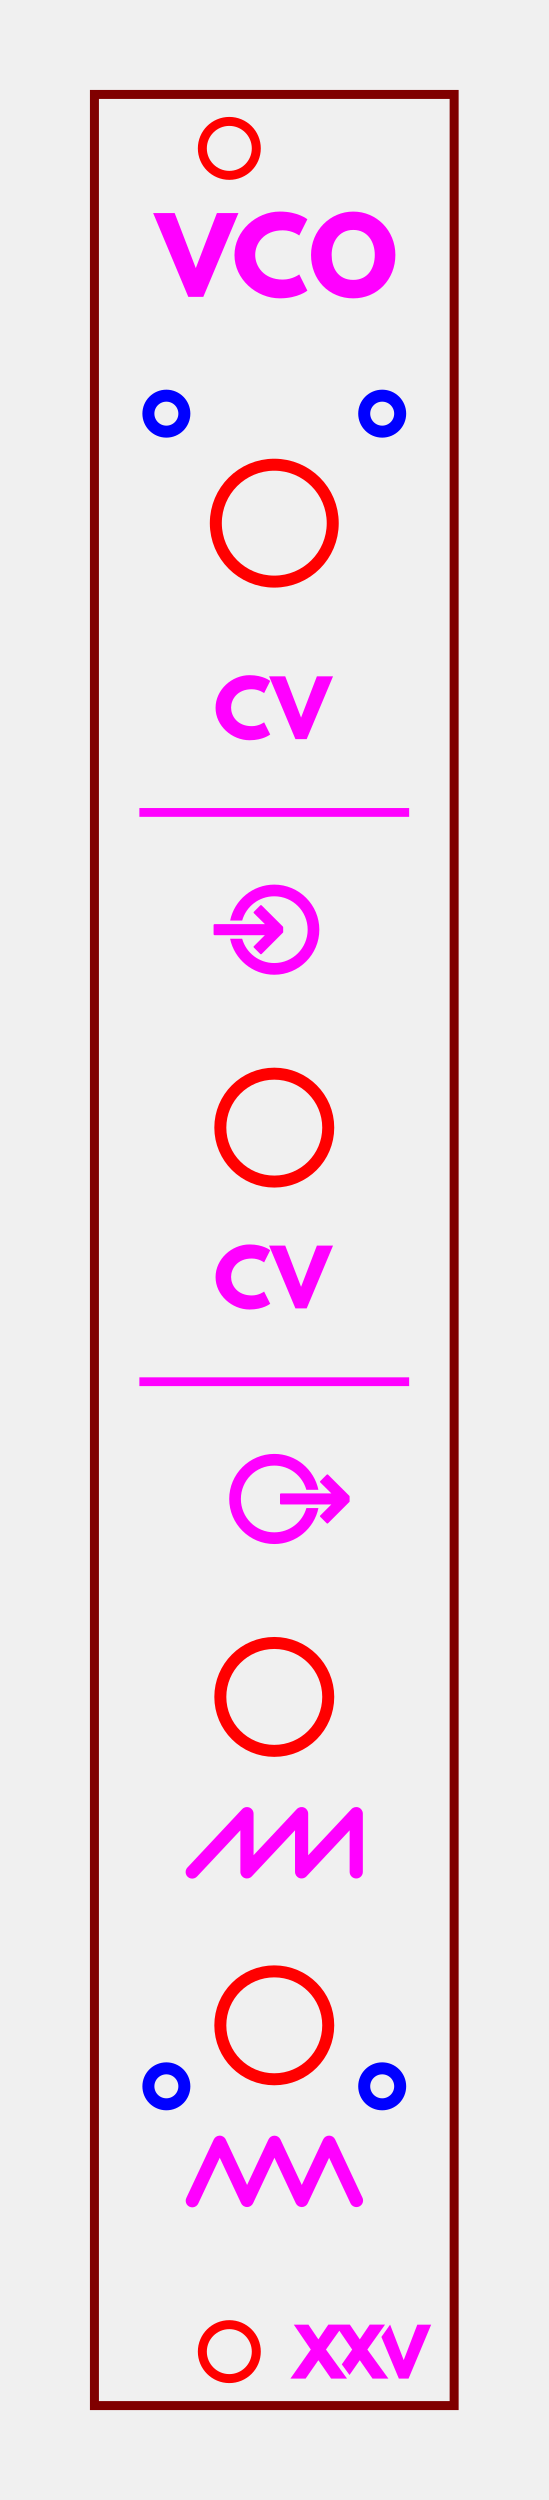
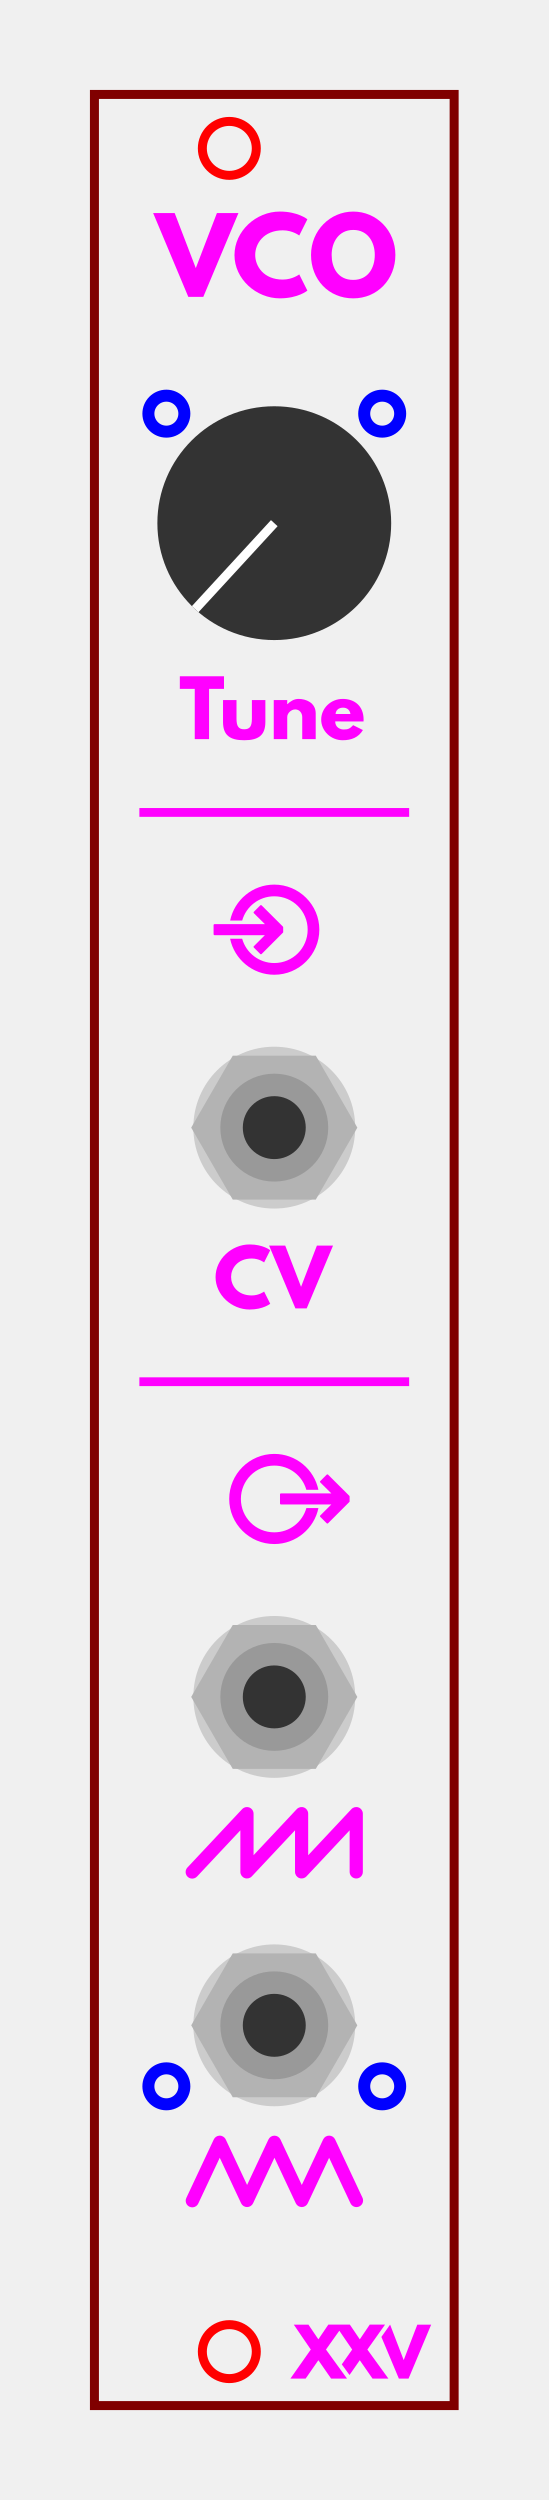
<svg xmlns="http://www.w3.org/2000/svg" width="30.5mm" height="139mm" viewBox="0 0 30.5 139" version="1.1" id="svg8">
  <defs id="defs2" />
  <g id="layer2" style="display:none">
    <rect transform="translate(-29.52381,-77.05952)" style="opacity:1;vector-effect:none;fill:#cccccc;fill-opacity:0.376;stroke:none;stroke-width:0.5;stroke-linecap:butt;stroke-linejoin:miter;stroke-miterlimit:4;stroke-dasharray:none;stroke-dashoffset:0;stroke-opacity:1;marker:none" id="rect817" width="19" height="106.5" x="35.274" y="93.31" />
  </g>
  <g id="layer1" transform="translate(-29.52381,-77.05952)" style="display:inline">
    <rect style="opacity:1;vector-effect:none;fill:none;fill-opacity:0.376;stroke:#800000;stroke-width:0.5;stroke-linecap:butt;stroke-linejoin:miter;stroke-miterlimit:4;stroke-dasharray:none;stroke-dashoffset:0;stroke-opacity:1;marker:none" id="rect815" width="20" height="128.5" x="34.774" y="82.31" />
    <circle style="opacity:1;vector-effect:none;fill:none;fill-opacity:0.376;stroke:#ff0000;stroke-width:0.5;stroke-linecap:butt;stroke-linejoin:miter;stroke-miterlimit:4;stroke-dasharray:none;stroke-dashoffset:0;stroke-opacity:1;marker:none" id="path829" cx="42.274" cy="207.81" r="1.5" />
    <circle style="opacity:1;vector-effect:none;fill:none;fill-opacity:0.376;stroke:#ff0000;stroke-width:0.5;stroke-linecap:butt;stroke-linejoin:miter;stroke-miterlimit:4;stroke-dasharray:none;stroke-dashoffset:0;stroke-opacity:1;marker:none" id="path829-6" cx="42.274" cy="85.31" r="1.5" />
    <g aria-label="VCO" style="font-style:normal;font-variant:normal;font-weight:bold;font-stretch:normal;font-size:5.644px;line-height:1.25;font-family:'League Spartan';-inkscape-font-specification:'League Spartan, Bold';font-variant-ligatures:normal;font-variant-caps:normal;font-variant-numeric:normal;font-feature-settings:normal;text-align:center;letter-spacing:0px;word-spacing:0px;writing-mode:lr-tb;text-anchor:middle;fill:#ff00ff;fill-opacity:1;stroke:none;stroke-width:0.265" id="text910">
      <path d="m 39.993,93.564 h 0.835 l 1.953,-4.657 h -1.197 l -1.174,3.059 -1.174,-3.059 h -1.197 z" style="font-style:normal;font-variant:normal;font-weight:bold;font-stretch:normal;font-size:5.644px;font-family:'League Spartan';-inkscape-font-specification:'League Spartan, Bold';font-variant-ligatures:normal;font-variant-caps:normal;font-variant-numeric:normal;font-feature-settings:normal;text-align:center;writing-mode:lr-tb;text-anchor:middle;fill:#ff00ff;stroke-width:0.265" id="path6039" />
      <path d="m 45.248,92.604 c -1.067,0 -1.535,-0.745 -1.535,-1.372 0,-0.621 0.468,-1.366 1.535,-1.366 0.542,0 0.914,0.288 0.914,0.288 l 0.452,-0.903 c 0,0 -0.519,-0.429 -1.53,-0.429 -1.321,0 -2.523,1.084 -2.523,2.421 0,1.332 1.208,2.405 2.523,2.405 1.01,0 1.53,-0.429 1.53,-0.429 l -0.452,-0.903 c 0,0 -0.373,0.288 -0.914,0.288 z" style="font-style:normal;font-variant:normal;font-weight:bold;font-stretch:normal;font-size:5.644px;font-family:'League Spartan';-inkscape-font-specification:'League Spartan, Bold';font-variant-ligatures:normal;font-variant-caps:normal;font-variant-numeric:normal;font-feature-settings:normal;text-align:center;writing-mode:lr-tb;text-anchor:middle;fill:#ff00ff;stroke-width:0.265" id="path6041" />
      <path d="m 46.817,91.233 c 0,1.36 0.971,2.416 2.348,2.416 1.338,0 2.342,-1.056 2.342,-2.416 0,-1.36 -1.05,-2.41 -2.342,-2.41 -1.281,0 -2.348,1.05 -2.348,2.41 z m 1.146,0 c 0,-0.694 0.384,-1.389 1.202,-1.389 0.824,0 1.197,0.694 1.197,1.389 0,0.694 -0.35,1.389 -1.197,1.389 -0.869,0 -1.202,-0.694 -1.202,-1.389 z" style="font-style:normal;font-variant:normal;font-weight:bold;font-stretch:normal;font-size:5.644px;font-family:'League Spartan';-inkscape-font-specification:'League Spartan, Bold';font-variant-ligatures:normal;font-variant-caps:normal;font-variant-numeric:normal;font-feature-settings:normal;text-align:center;writing-mode:lr-tb;text-anchor:middle;fill:#ff00ff;stroke-width:0.265" id="path6043" />
    </g>
    <path style="font-style:normal;font-variant:normal;font-weight:normal;font-stretch:normal;font-size:medium;line-height:1.25;font-family:'League Spartan';-inkscape-font-specification:'League Spartan';letter-spacing:0px;word-spacing:0px;fill:#ff00ff;fill-opacity:1;stroke:none;stroke-width:0.091" d="m 45.859,206.31 0.945,1.385 -1.135,1.615 h 0.847 l 0.709,-1.022 0.709,1.022 h 0.884 l -1.171,-1.615 0.743,-1.048 0.715,1.048 -0.578,0.823 0.429,0.592 0.571,-0.822 0.709,1.022 h 0.884 l -1.171,-1.615 0.674,-0.952 0.308,-0.434 H 50.442 50.081 l -0.553,0.818 -0.553,-0.818 h -0.346 -0.851 l -0.553,0.818 -0.553,-0.818 z m 5.354,0 -0.484,0.683 0.972,2.317 h 0.538 l 1.258,-3 h -0.771 l -0.756,1.971 -0.756,-1.971 z" id="path1483-3-9" />
    <path style="color:#000000;font-style:normal;font-variant:normal;font-weight:normal;font-stretch:normal;font-size:medium;line-height:normal;font-family:sans-serif;font-variant-ligatures:normal;font-variant-position:normal;font-variant-caps:normal;font-variant-numeric:normal;font-variant-alternates:normal;font-feature-settings:normal;text-indent:0;text-align:start;text-decoration:none;text-decoration-line:none;text-decoration-style:solid;text-decoration-color:#000000;letter-spacing:normal;word-spacing:normal;text-transform:none;writing-mode:lr-tb;direction:ltr;text-orientation:mixed;dominant-baseline:auto;baseline-shift:baseline;text-anchor:start;white-space:normal;shape-padding:0;clip-rule:nonzero;display:inline;overflow:visible;visibility:visible;opacity:1;isolation:auto;mix-blend-mode:normal;color-interpolation:sRGB;color-interpolation-filters:linearRGB;solid-color:#000000;solid-opacity:1;vector-effect:none;fill:#ff00ff;fill-opacity:1;fill-rule:nonzero;stroke:none;stroke-width:0.49;stroke-linecap:butt;stroke-linejoin:miter;stroke-miterlimit:4;stroke-dasharray:none;stroke-dashoffset:0;stroke-opacity:1;color-rendering:auto;image-rendering:auto;shape-rendering:auto;text-rendering:auto;enable-background:accumulate" d="m 37.273,153.639 v 0.488 h 15 v -0.488 z" id="path2110" />
    <path style="color:#000000;font-style:normal;font-variant:normal;font-weight:normal;font-stretch:normal;font-size:medium;line-height:normal;font-family:sans-serif;font-variant-ligatures:normal;font-variant-position:normal;font-variant-caps:normal;font-variant-numeric:normal;font-variant-alternates:normal;font-feature-settings:normal;text-indent:0;text-align:start;text-decoration:none;text-decoration-line:none;text-decoration-style:solid;text-decoration-color:#000000;letter-spacing:normal;word-spacing:normal;text-transform:none;writing-mode:lr-tb;direction:ltr;text-orientation:mixed;dominant-baseline:auto;baseline-shift:baseline;text-anchor:start;white-space:normal;shape-padding:0;clip-rule:nonzero;display:inline;overflow:visible;visibility:visible;opacity:1;isolation:auto;mix-blend-mode:normal;color-interpolation:sRGB;color-interpolation-filters:linearRGB;solid-color:#000000;solid-opacity:1;vector-effect:none;fill:#ff00ff;fill-opacity:1;fill-rule:nonzero;stroke:none;stroke-width:0.49;stroke-linecap:butt;stroke-linejoin:miter;stroke-miterlimit:4;stroke-dasharray:none;stroke-dashoffset:0;stroke-opacity:1;color-rendering:auto;image-rendering:auto;shape-rendering:auto;text-rendering:auto;enable-background:accumulate" d="m 37.273,121.986 v 0.49 h 15 v -0.49 z" id="path2122" />
-     <circle transform="translate(29.52381,77.05952)" style="display:inline;opacity:1;vector-effect:none;fill:none;fill-opacity:1;stroke:#ff0000;stroke-width:0.667;stroke-linecap:butt;stroke-linejoin:miter;stroke-miterlimit:4;stroke-dasharray:none;stroke-dashoffset:0;stroke-opacity:1;marker:none" id="path231" cx="15.25" cy="29.088" r="3.25" />
+     <circle transform="translate(29.52381,77.05952)" style="display:inline;opacity:1;vector-effect:none;fill:none;fill-opacity:1;stroke:#ff0000;stroke-width:0.667;stroke-linecap:butt;stroke-linejoin:miter;stroke-miterlimit:4;stroke-dasharray:none;stroke-dashoffset:0;stroke-opacity:1;marker:none" id="path231" cx="15.25" cy="29.088" r="3.5" />
    <circle transform="translate(29.52381,77.05952)" style="display:inline;opacity:1;vector-effect:none;fill:none;fill-opacity:1;stroke:#ff0000;stroke-width:0.667;stroke-linecap:butt;stroke-linejoin:miter;stroke-miterlimit:4;stroke-dasharray:none;stroke-dashoffset:0;stroke-opacity:1;marker:none" id="path226" cx="15.25" cy="62.696" r="3" />
    <circle style="display:inline;opacity:1;vector-effect:none;fill:none;fill-opacity:1;stroke:#ff0000;stroke-width:0.667;stroke-linecap:butt;stroke-linejoin:miter;stroke-miterlimit:4;stroke-dasharray:none;stroke-dashoffset:0;stroke-opacity:1;marker:none" id="path226-2" cx="44.774" cy="171.408" r="3" />
    <circle transform="translate(29.52381,77.05952)" style="display:inline;opacity:1;vector-effect:none;fill:none;fill-opacity:1;stroke:#ff0000;stroke-width:0.667;stroke-linecap:butt;stroke-linejoin:miter;stroke-miterlimit:4;stroke-dasharray:none;stroke-dashoffset:0;stroke-opacity:1;marker:none" id="path226-3" cx="15.25" cy="112.608" r="3" />
    <path transform="translate(29.52381,77.05952)" id="path1952" style="color:#000000;font-style:normal;font-variant:normal;font-weight:normal;font-stretch:normal;font-size:medium;line-height:1.25;font-family:sans-serif;font-variant-ligatures:normal;font-variant-position:normal;font-variant-caps:normal;font-variant-numeric:normal;font-variant-alternates:normal;font-feature-settings:normal;text-indent:0;text-align:start;text-decoration:none;text-decoration-line:none;text-decoration-style:solid;text-decoration-color:#000000;letter-spacing:0px;word-spacing:0px;text-transform:none;writing-mode:lr-tb;direction:ltr;text-orientation:mixed;dominant-baseline:auto;baseline-shift:baseline;text-anchor:start;white-space:normal;shape-padding:0;clip-rule:nonzero;display:inline;overflow:visible;visibility:visible;opacity:1;isolation:auto;mix-blend-mode:normal;color-interpolation:sRGB;color-interpolation-filters:linearRGB;solid-color:#000000;solid-opacity:1;vector-effect:none;fill:#ff00ff;fill-opacity:1;fill-rule:nonzero;stroke:none;stroke-width:0.2;stroke-linecap:butt;stroke-linejoin:miter;stroke-miterlimit:4;stroke-dasharray:none;stroke-dashoffset:0;stroke-opacity:1;color-rendering:auto;image-rendering:auto;shape-rendering:auto;text-rendering:auto;enable-background:accumulate" d="m 18.166,81.989 c 0.021,-0.021 0.052,-0.021 0.072,0 l 1.186,1.18 c 0.01,0.01 0.014,0.022 0.014,0.035 v 0.271 c 2e-6,0.014 -0.004,0.026 -0.014,0.035 l -1.186,1.186 c -0.021,0.021 -0.052,0.021 -0.072,0 l -0.361,-0.361 c -0.021,-0.021 -0.021,-0.052 0,-0.072 l 0.617,-0.615 h -2.801 -0.002 c -0.029,7e-5 -0.051,-0.021 -0.051,-0.051 v -0.002 -0.51 -0.002 c -6.9e-5,-0.029 0.023,-0.051 0.053,-0.051 h 2.801 l -0.615,-0.609 v -0.002 c -0.021,-0.021 -0.023,-0.05 -0.002,-0.07 z M 15.25,80.837 c -1.38,0 -2.506,1.126 -2.506,2.506 0,1.38 1.126,2.506 2.506,2.506 1.208,0 2.22,-0.862 2.455,-2.002 h -0.67 c -0.219,0.781 -0.931,1.351 -1.785,1.351 -1.029,0 -1.857,-0.827 -1.857,-1.856 0,-1.029 0.828,-1.855 1.857,-1.855 0.852,0 1.563,0.567 1.783,1.346 h 0.67 C 17.466,81.696 16.456,80.837 15.25,80.837 Z" />
    <path transform="translate(29.52381,77.05952)" id="path1932" style="color:#000000;font-style:normal;font-variant:normal;font-weight:normal;font-stretch:normal;font-size:medium;line-height:1.25;font-family:sans-serif;font-variant-ligatures:normal;font-variant-position:normal;font-variant-caps:normal;font-variant-numeric:normal;font-variant-alternates:normal;font-feature-settings:normal;text-indent:0;text-align:start;text-decoration:none;text-decoration-line:none;text-decoration-style:solid;text-decoration-color:#000000;letter-spacing:0px;word-spacing:0px;text-transform:none;writing-mode:lr-tb;direction:ltr;text-orientation:mixed;dominant-baseline:auto;baseline-shift:baseline;text-anchor:start;white-space:normal;shape-padding:0;clip-rule:nonzero;display:inline;overflow:visible;visibility:visible;opacity:1;isolation:auto;mix-blend-mode:normal;color-interpolation:sRGB;color-interpolation-filters:linearRGB;solid-color:#000000;solid-opacity:1;vector-effect:none;fill:#ff00ff;fill-opacity:1;fill-rule:nonzero;stroke:none;stroke-width:0.2;stroke-linecap:butt;stroke-linejoin:miter;stroke-miterlimit:4;stroke-dasharray:none;stroke-dashoffset:0;stroke-opacity:1;color-rendering:auto;image-rendering:auto;shape-rendering:auto;text-rendering:auto;enable-background:accumulate" d="m 14.473,50.337 c 0.021,-0.021 0.052,-0.021 0.072,0 l 1.184,1.18 c 0.01,0.01 0.016,0.022 0.016,0.035 v 0.271 c 2e-6,0.014 -0.006,0.026 -0.016,0.035 l -1.184,1.186 c -0.021,0.021 -0.052,0.021 -0.072,0 l -0.361,-0.361 c -0.021,-0.021 -0.021,-0.052 0,-0.072 l 0.615,-0.615 H 11.926 c -0.029,7e-5 -0.051,-0.021 -0.051,-0.051 v -0.002 -0.51 -0.002 c -6.9e-5,-0.029 0.021,-0.051 0.051,-0.051 h 2.801 l -0.615,-0.609 v -0.002 c -0.021,-0.021 -0.021,-0.05 0,-0.07 z M 15.25,49.184 c -1.206,0 -2.217,0.859 -2.454,1.996 h 0.67 c 0.22,-0.779 0.932,-1.346 1.783,-1.346 1.029,0 1.857,0.826 1.857,1.855 0,1.029 -0.828,1.856 -1.857,1.856 -0.854,0 -1.566,-0.57 -1.785,-1.351 h -0.67 c 0.234,1.14 1.248,2.002 2.455,2.002 1.38,0 2.506,-1.126 2.506,-2.506 0,-1.38 -1.126,-2.506 -2.506,-2.506 z" />
    <g aria-label="CV" transform="translate(29.52381,77.05952)" style="font-style:normal;font-variant:normal;font-weight:bold;font-stretch:normal;font-size:4.233px;line-height:1.25;font-family:'League Spartan';-inkscape-font-specification:'League Spartan, Bold';font-variant-ligatures:normal;font-variant-caps:normal;font-variant-numeric:normal;font-feature-settings:normal;text-align:center;letter-spacing:0px;word-spacing:0px;writing-mode:lr-tb;text-anchor:middle;display:inline;fill:#ff00ff;fill-opacity:1;stroke:none;stroke-width:0.265" id="text202">
      <path d="m 13.999,72.027 c -0.8,0 -1.151,-0.559 -1.151,-1.029 0,-0.466 0.351,-1.024 1.151,-1.024 0.406,0 0.686,0.216 0.686,0.216 l 0.339,-0.677 c 0,0 -0.389,-0.322 -1.147,-0.322 -0.991,0 -1.892,0.813 -1.892,1.816 0,0.999 0.906,1.803 1.892,1.803 0.758,0 1.147,-0.322 1.147,-0.322 l -0.339,-0.677 c 0,0 -0.279,0.216 -0.686,0.216 z" style="font-style:normal;font-variant:normal;font-weight:bold;font-stretch:normal;font-size:4.233px;font-family:'League Spartan';-inkscape-font-specification:'League Spartan, Bold';font-variant-ligatures:normal;font-variant-caps:normal;font-variant-numeric:normal;font-feature-settings:normal;text-align:center;writing-mode:lr-tb;text-anchor:middle;fill:#ff00ff;stroke-width:0.265" id="path6029" />
      <path d="m 16.425,72.747 h 0.627 l 1.465,-3.493 h -0.897 l -0.881,2.294 -0.881,-2.294 h -0.897 z" style="font-style:normal;font-variant:normal;font-weight:bold;font-stretch:normal;font-size:4.233px;font-family:'League Spartan';-inkscape-font-specification:'League Spartan, Bold';font-variant-ligatures:normal;font-variant-caps:normal;font-variant-numeric:normal;font-feature-settings:normal;text-align:center;writing-mode:lr-tb;text-anchor:middle;fill:#ff00ff;stroke-width:0.265" id="path6031" />
    </g>
-     <g aria-label="CV" transform="translate(29.52381,77.05952)" style="font-style:normal;font-variant:normal;font-weight:bold;font-stretch:normal;font-size:4.233px;line-height:1.25;font-family:'League Spartan';-inkscape-font-specification:'League Spartan, Bold';font-variant-ligatures:normal;font-variant-caps:normal;font-variant-numeric:normal;font-feature-settings:normal;text-align:center;letter-spacing:0px;word-spacing:0px;writing-mode:lr-tb;text-anchor:middle;display:inline;fill:#ff00ff;fill-opacity:1;stroke:none;stroke-width:0.265" id="text2108">
-       <path d="m 13.999,40.375 c -0.8,0 -1.151,-0.559 -1.151,-1.029 0,-0.466 0.351,-1.024 1.151,-1.024 0.406,0 0.686,0.216 0.686,0.216 l 0.339,-0.677 c 0,0 -0.389,-0.322 -1.147,-0.322 -0.991,0 -1.892,0.813 -1.892,1.816 0,0.999 0.906,1.803 1.892,1.803 0.758,0 1.147,-0.322 1.147,-0.322 l -0.339,-0.677 c 0,0 -0.279,0.216 -0.686,0.216 z" style="font-style:normal;font-variant:normal;font-weight:bold;font-stretch:normal;font-size:4.233px;font-family:'League Spartan';-inkscape-font-specification:'League Spartan, Bold';font-variant-ligatures:normal;font-variant-caps:normal;font-variant-numeric:normal;font-feature-settings:normal;text-align:center;writing-mode:lr-tb;text-anchor:middle;fill:#ff00ff;stroke-width:0.265" id="path6034" />
-       <path d="m 16.425,41.095 h 0.627 l 1.465,-3.492 h -0.897 l -0.881,2.294 -0.881,-2.294 h -0.897 z" style="font-style:normal;font-variant:normal;font-weight:bold;font-stretch:normal;font-size:4.233px;font-family:'League Spartan';-inkscape-font-specification:'League Spartan, Bold';font-variant-ligatures:normal;font-variant-caps:normal;font-variant-numeric:normal;font-feature-settings:normal;text-align:center;writing-mode:lr-tb;text-anchor:middle;fill:#ff00ff;stroke-width:0.265" id="path6036" />
-     </g>
    <path style="color:#000000;font-style:normal;font-variant:normal;font-weight:normal;font-stretch:normal;font-size:medium;line-height:normal;font-family:sans-serif;font-variant-ligatures:normal;font-variant-position:normal;font-variant-caps:normal;font-variant-numeric:normal;font-variant-alternates:normal;font-feature-settings:normal;text-indent:0;text-align:start;text-decoration:none;text-decoration-line:none;text-decoration-style:solid;text-decoration-color:#000000;letter-spacing:normal;word-spacing:normal;text-transform:none;writing-mode:lr-tb;direction:ltr;text-orientation:mixed;dominant-baseline:auto;baseline-shift:baseline;text-anchor:start;white-space:normal;shape-padding:0;clip-rule:nonzero;display:inline;overflow:visible;visibility:visible;opacity:1;isolation:auto;mix-blend-mode:normal;color-interpolation:sRGB;color-interpolation-filters:linearRGB;solid-color:#000000;solid-opacity:1;vector-effect:none;fill:#ff00ff;fill-opacity:1;fill-rule:nonzero;stroke:none;stroke-width:0.734;stroke-linecap:round;stroke-linejoin:round;stroke-miterlimit:4;stroke-dasharray:none;stroke-dashoffset:0;stroke-opacity:1;color-rendering:auto;image-rendering:auto;shape-rendering:auto;text-rendering:auto;enable-background:accumulate" d="m 41.717,195.802 a 0.367,0.367 0 0 0 -0.307,0.211 l -1.52,3.238 a 0.367,0.367 0 1 0 0.664,0.311 l 1.188,-2.531 1.188,2.531 a 0.367,0.367 0 0 0 0.664,0 l 1.189,-2.531 1.188,2.531 a 0.367,0.367 0 0 0 0.664,0 l 1.188,-2.529 1.188,2.529 a 0.367,0.367 0 1 0 0.666,-0.311 l -1.52,-3.238 a 0.367,0.367 0 0 0 -0.666,0 l -1.188,2.531 -1.188,-2.531 a 0.367,0.367 0 0 0 -0.664,0 l -1.189,2.531 -1.188,-2.531 a 0.367,0.367 0 0 0 -0.357,-0.211 z" id="path6054" />
    <path style="color:#000000;font-style:normal;font-variant:normal;font-weight:normal;font-stretch:normal;font-size:medium;line-height:normal;font-family:sans-serif;font-variant-ligatures:normal;font-variant-position:normal;font-variant-caps:normal;font-variant-numeric:normal;font-variant-alternates:normal;font-feature-settings:normal;text-indent:0;text-align:start;text-decoration:none;text-decoration-line:none;text-decoration-style:solid;text-decoration-color:#000000;letter-spacing:normal;word-spacing:normal;text-transform:none;writing-mode:lr-tb;direction:ltr;text-orientation:mixed;dominant-baseline:auto;baseline-shift:baseline;text-anchor:start;white-space:normal;shape-padding:0;clip-rule:nonzero;display:inline;overflow:visible;visibility:visible;opacity:1;isolation:auto;mix-blend-mode:normal;color-interpolation:sRGB;color-interpolation-filters:linearRGB;solid-color:#000000;solid-opacity:1;vector-effect:none;fill:#ff00ff;fill-opacity:1;fill-rule:nonzero;stroke:none;stroke-width:0.734;stroke-linecap:round;stroke-linejoin:round;stroke-miterlimit:4;stroke-dasharray:none;stroke-dashoffset:0;stroke-opacity:1;color-rendering:auto;image-rendering:auto;shape-rendering:auto;text-rendering:auto;enable-background:accumulate" d="m 43.246,177.532 a 0.367,0.367 0 0 0 -0.258,0.115 l -3.037,3.238 a 0.367,0.367 0 1 0 0.535,0.502 l 2.402,-2.561 v 2.311 a 0.367,0.367 0 0 0 0.635,0.25 l 2.404,-2.562 v 2.312 a 0.367,0.367 0 0 0 0.635,0.25 l 2.402,-2.561 v 2.311 a 0.367,0.367 0 1 0 0.734,0 v -3.24 a 0.367,0.367 0 0 0 -0.635,-0.25 l -2.404,2.562 v -2.312 a 0.367,0.367 0 0 0 -0.635,-0.25 l -2.402,2.561 v -2.311 a 0.367,0.367 0 0 0 -0.377,-0.365 z" id="path6056" />
+     <g aria-label="Tune" style="font-style:normal;font-variant:normal;font-weight:bold;font-stretch:normal;font-size:4.233px;line-height:1.25;font-family:'League Spartan';-inkscape-font-specification:'League Spartan, Bold';font-variant-ligatures:normal;font-variant-caps:normal;font-variant-numeric:normal;font-feature-settings:normal;text-align:center;letter-spacing:0px;word-spacing:0px;writing-mode:lr-tb;text-anchor:middle;display:inline;opacity:1;fill:#ff00ff;fill-opacity:1;stroke:none;stroke-width:0.265" id="text6021-3">
+       <path d="m 39.522,115.36 h 0.83 v 2.794 h 0.796 v -2.794 h 0.83 v -0.699 h -2.455 z" style="font-style:normal;font-variant:normal;font-weight:bold;font-stretch:normal;font-size:4.233px;font-family:'League Spartan';-inkscape-font-specification:'League Spartan, Bold';font-variant-ligatures:normal;font-variant-caps:normal;font-variant-numeric:normal;font-feature-settings:normal;text-align:center;writing-mode:lr-tb;text-anchor:middle;fill:#ff00ff;stroke-width:0.265" id="path3708" />
+       <path d="m 42.673,115.982 h -0.749 v 1.215 c 0,0.728 0.364,1.02 1.177,1.02 0.813,0 1.177,-0.292 1.177,-1.02 v -1.215 h -0.749 v 1.033 c 0,0.428 -0.114,0.593 -0.428,0.593 -0.313,0 -0.428,-0.165 -0.428,-0.593 z" style="font-style:normal;font-variant:normal;font-weight:bold;font-stretch:normal;font-size:4.233px;font-family:'League Spartan';-inkscape-font-specification:'League Spartan, Bold';font-variant-ligatures:normal;font-variant-caps:normal;font-variant-numeric:normal;font-feature-settings:normal;text-align:center;writing-mode:lr-tb;text-anchor:middle;fill:#ff00ff;stroke-width:0.265" id="path3710" />
+       <path d="m 44.745,118.154 h 0.749 v -1.228 c 0,-0.216 0.22,-0.423 0.445,-0.423 0.241,0 0.389,0.207 0.389,0.423 v 1.228 h 0.749 v -1.431 c 0,-0.605 -0.555,-0.804 -0.953,-0.804 -0.237,0 -0.453,0.123 -0.622,0.292 h -0.009 v -0.229 h -0.749 z" style="font-style:normal;font-variant:normal;font-weight:bold;font-stretch:normal;font-size:4.233px;font-family:'League Spartan';-inkscape-font-specification:'League Spartan, Bold';font-variant-ligatures:normal;font-variant-caps:normal;font-variant-numeric:normal;font-feature-settings:normal;text-align:center;writing-mode:lr-tb;text-anchor:middle;fill:#ff00ff;stroke-width:0.265" id="path3712" />
+       <path d="m 49.736,117.172 c 0.004,-0.025 0.004,-0.072 0.004,-0.102 0,-0.762 -0.504,-1.151 -1.164,-1.151 -0.656,0 -1.194,0.516 -1.194,1.151 0,0.631 0.538,1.147 1.194,1.147 0.483,0 0.881,-0.157 1.126,-0.567 l -0.542,-0.271 c -0.182,0.195 -0.288,0.241 -0.529,0.241 -0.191,0 -0.47,-0.114 -0.47,-0.449 z m -1.554,-0.415 c 0.013,-0.199 0.157,-0.351 0.415,-0.351 0.22,0 0.377,0.123 0.411,0.351 z" style="font-style:normal;font-variant:normal;font-weight:bold;font-stretch:normal;font-size:4.233px;font-family:'League Spartan';-inkscape-font-specification:'League Spartan, Bold';font-variant-ligatures:normal;font-variant-caps:normal;font-variant-numeric:normal;font-feature-settings:normal;text-align:center;writing-mode:lr-tb;text-anchor:middle;fill:#ff00ff;stroke-width:0.265" id="path3714" />
+     </g>
  </g>
  <g id="layer5" style="display:inline">
    <g style="display:inline;stroke:#0000ff" id="g6110" transform="translate(39.3292,-126.8594)">
      <circle cy="149.859" cx="-30.079" id="path6082" style="opacity:1;vector-effect:none;fill:none;fill-opacity:1;stroke:#0000ff;stroke-width:0.667;stroke-linecap:butt;stroke-linejoin:miter;stroke-miterlimit:4;stroke-dasharray:none;stroke-dashoffset:0;stroke-opacity:1;marker:none" r="1" />
      <circle style="opacity:1;vector-effect:none;fill:none;fill-opacity:1;stroke:#0000ff;stroke-width:0.667;stroke-linecap:butt;stroke-linejoin:miter;stroke-miterlimit:4;stroke-dasharray:none;stroke-dashoffset:0;stroke-opacity:1;marker:none" id="circle6100" cx="-18.079" cy="149.859" r="1" />
      <circle style="opacity:1;vector-effect:none;fill:none;fill-opacity:1;stroke:#0000ff;stroke-width:0.667;stroke-linecap:butt;stroke-linejoin:miter;stroke-miterlimit:4;stroke-dasharray:none;stroke-dashoffset:0;stroke-opacity:1;marker:none" id="circle6102" cx="-30.079" cy="242.859" r="1" />
      <circle cy="242.859" cx="-18.079" id="circle6104" style="opacity:1;vector-effect:none;fill:none;fill-opacity:1;stroke:#0000ff;stroke-width:0.667;stroke-linecap:butt;stroke-linejoin:miter;stroke-miterlimit:4;stroke-dasharray:none;stroke-dashoffset:0;stroke-opacity:1;marker:none" r="1" />
    </g>
  </g>
  <g id="layer4" style="display:none">
    <text transform="translate(-29.52381,-77.05952)" id="text6013" y="93.564" x="44.918" style="font-style:normal;font-variant:normal;font-weight:bold;font-stretch:normal;font-size:5.644px;line-height:1.25;font-family:'League Spartan';-inkscape-font-specification:'League Spartan, Bold';font-variant-ligatures:normal;font-variant-caps:normal;font-variant-numeric:normal;font-feature-settings:normal;text-align:center;letter-spacing:0px;word-spacing:0px;writing-mode:lr-tb;text-anchor:middle;display:inline;fill:#ff00ff;fill-opacity:1;stroke:none;stroke-width:0.265" xml:space="preserve">
      <tspan style="font-style:normal;font-variant:normal;font-weight:bold;font-stretch:normal;font-size:5.644px;font-family:'League Spartan';-inkscape-font-specification:'League Spartan, Bold';font-variant-ligatures:normal;font-variant-caps:normal;font-variant-numeric:normal;font-feature-settings:normal;text-align:center;writing-mode:lr-tb;text-anchor:middle;fill:#ff00ff;stroke-width:0.265" y="93.564" x="44.918" id="tspan6011">VCO</tspan>
    </text>
    <text xml:space="preserve" style="font-style:normal;font-variant:normal;font-weight:bold;font-stretch:normal;font-size:4.233px;line-height:1.25;font-family:'League Spartan';-inkscape-font-specification:'League Spartan, Bold';font-variant-ligatures:normal;font-variant-caps:normal;font-variant-numeric:normal;font-feature-settings:normal;text-align:center;letter-spacing:0px;word-spacing:0px;writing-mode:lr-tb;text-anchor:middle;display:inline;fill:#ff00ff;fill-opacity:1;stroke:none;stroke-width:0.265" x="15.14" y="72.747" id="text6017">
      <tspan id="tspan6015" x="15.14" y="72.747" style="font-style:normal;font-variant:normal;font-weight:bold;font-stretch:normal;font-size:4.233px;font-family:'League Spartan';-inkscape-font-specification:'League Spartan, Bold';font-variant-ligatures:normal;font-variant-caps:normal;font-variant-numeric:normal;font-feature-settings:normal;text-align:center;writing-mode:lr-tb;text-anchor:middle;fill:#ff00ff;stroke-width:0.265">CV</tspan>
    </text>
-     <text id="text6021" y="41.095" x="15.14" style="font-style:normal;font-variant:normal;font-weight:bold;font-stretch:normal;font-size:4.233px;line-height:1.25;font-family:'League Spartan';-inkscape-font-specification:'League Spartan, Bold';font-variant-ligatures:normal;font-variant-caps:normal;font-variant-numeric:normal;font-feature-settings:normal;text-align:center;letter-spacing:0px;word-spacing:0px;writing-mode:lr-tb;text-anchor:middle;display:inline;fill:#ff00ff;fill-opacity:1;stroke:none;stroke-width:0.265" xml:space="preserve">
-       <tspan style="font-style:normal;font-variant:normal;font-weight:bold;font-stretch:normal;font-size:4.233px;font-family:'League Spartan';-inkscape-font-specification:'League Spartan, Bold';font-variant-ligatures:normal;font-variant-caps:normal;font-variant-numeric:normal;font-feature-settings:normal;text-align:center;writing-mode:lr-tb;text-anchor:middle;fill:#ff00ff;stroke-width:0.265" y="41.095" x="15.14" id="tspan6019">CV</tspan>
-     </text>
    <path style="display:inline;fill:none;stroke:#ff00ff;stroke-width:0.734;stroke-linecap:round;stroke-linejoin:round;stroke-miterlimit:4;stroke-dasharray:none;stroke-opacity:1" d="m 10.699,122.347 1.52,-3.238 1.519,3.238 1.521,-3.238 1.52,3.238 1.52,-3.238 1.52,3.238" id="path6054-4" />
    <path id="path6056-8" d="m 10.696,104.077 3.037,-3.239 v 3.239 l 3.037,-3.239 v 3.239 l 3.037,-3.239 v 3.239" style="display:inline;fill:none;stroke:#ff00ff;stroke-width:0.734;stroke-linecap:round;stroke-linejoin:round;stroke-miterlimit:4;stroke-dasharray:none;stroke-opacity:1" />
+     <text id="text6021-3-3" y="41.095" x="15.14" style="font-style:normal;font-variant:normal;font-weight:bold;font-stretch:normal;font-size:4.233px;line-height:1.25;font-family:'League Spartan';-inkscape-font-specification:'League Spartan, Bold';font-variant-ligatures:normal;font-variant-caps:normal;font-variant-numeric:normal;font-feature-settings:normal;text-align:center;letter-spacing:0px;word-spacing:0px;writing-mode:lr-tb;text-anchor:middle;display:inline;fill:#ff00ff;fill-opacity:1;stroke:none;stroke-width:0.265" xml:space="preserve">
+       <tspan style="font-style:normal;font-variant:normal;font-weight:bold;font-stretch:normal;font-size:4.233px;font-family:'League Spartan';-inkscape-font-specification:'League Spartan, Bold';font-variant-ligatures:normal;font-variant-caps:normal;font-variant-numeric:normal;font-feature-settings:normal;text-align:center;writing-mode:lr-tb;text-anchor:middle;fill:#ff00ff;stroke-width:0.265" y="41.095" x="15.14" id="tspan6019-3">Tune</tspan>
+     </text>
  </g>
-   <g id="layer3" style="display:none">
+   <g id="layer3" style="display:inline">
    <g id="g224" transform="translate(0.2587634,22.65298)">
      <circle r="4.5" cy="117.103" cx="44.515" id="path211" style="opacity:1;vector-effect:none;fill:#cccccc;fill-opacity:1;stroke:none;stroke-width:0.667;stroke-linecap:butt;stroke-linejoin:miter;stroke-miterlimit:4;stroke-dasharray:none;stroke-dashoffset:0;stroke-opacity:1;marker:none" transform="translate(-29.52381,-77.05952)" />
      <path d="m 46.824,113.103 2.309,4 -2.309,4 -4.619,0 -2.309,-4 2.309,-4 z" id="path209" style="opacity:1;vector-effect:none;fill:#b3b3b3;fill-opacity:1;stroke:none;stroke-width:0.209;stroke-linecap:butt;stroke-linejoin:miter;stroke-miterlimit:4;stroke-dasharray:none;stroke-dashoffset:0;stroke-opacity:1;marker:none" transform="translate(-29.52381,-77.05952)" />
      <circle r="3" cy="40.043" cx="14.991" id="path213" style="opacity:1;vector-effect:none;fill:#999999;fill-opacity:1;stroke:none;stroke-width:0.667;stroke-linecap:butt;stroke-linejoin:miter;stroke-miterlimit:4;stroke-dasharray:none;stroke-dashoffset:0;stroke-opacity:1;marker:none" />
      <circle r="1.75" cy="40.043" cx="14.991" id="path218" style="opacity:1;vector-effect:none;fill:#333333;fill-opacity:1;stroke:none;stroke-width:0.667;stroke-linecap:butt;stroke-linejoin:miter;stroke-miterlimit:4;stroke-dasharray:none;stroke-dashoffset:0;stroke-opacity:1;marker:none" />
    </g>
    <g style="display:inline" id="g224-6" transform="translate(0.2587631,54.30526)">
      <circle r="4.5" cy="117.103" cx="44.515" id="path211-5" style="opacity:1;vector-effect:none;fill:#cccccc;fill-opacity:1;stroke:none;stroke-width:0.667;stroke-linecap:butt;stroke-linejoin:miter;stroke-miterlimit:4;stroke-dasharray:none;stroke-dashoffset:0;stroke-opacity:1;marker:none" transform="translate(-29.52381,-77.05952)" />
      <path d="m 46.824,113.103 2.309,4 -2.309,4 -4.619,0 -2.309,-4 2.309,-4 z" id="path209-8" style="opacity:1;vector-effect:none;fill:#b3b3b3;fill-opacity:1;stroke:none;stroke-width:0.209;stroke-linecap:butt;stroke-linejoin:miter;stroke-miterlimit:4;stroke-dasharray:none;stroke-dashoffset:0;stroke-opacity:1;marker:none" transform="translate(-29.52381,-77.05952)" />
      <circle r="3" cy="40.043" cx="14.991" id="path213-7" style="opacity:1;vector-effect:none;fill:#999999;fill-opacity:1;stroke:none;stroke-width:0.667;stroke-linecap:butt;stroke-linejoin:miter;stroke-miterlimit:4;stroke-dasharray:none;stroke-dashoffset:0;stroke-opacity:1;marker:none" />
      <circle r="1.75" cy="40.043" cx="14.991" id="path218-9" style="opacity:1;vector-effect:none;fill:#333333;fill-opacity:1;stroke:none;stroke-width:0.667;stroke-linecap:butt;stroke-linejoin:miter;stroke-miterlimit:4;stroke-dasharray:none;stroke-dashoffset:0;stroke-opacity:1;marker:none" />
    </g>
    <g style="display:inline" id="g224-3" transform="translate(0.2587634,72.56497)">
      <circle r="4.5" cy="117.103" cx="44.515" id="path211-3" style="opacity:1;vector-effect:none;fill:#cccccc;fill-opacity:1;stroke:none;stroke-width:0.667;stroke-linecap:butt;stroke-linejoin:miter;stroke-miterlimit:4;stroke-dasharray:none;stroke-dashoffset:0;stroke-opacity:1;marker:none" transform="translate(-29.52381,-77.05952)" />
      <path d="m 46.824,113.103 2.309,4 -2.309,4 -4.619,0 -2.309,-4 2.309,-4 z" id="path209-7" style="opacity:1;vector-effect:none;fill:#b3b3b3;fill-opacity:1;stroke:none;stroke-width:0.209;stroke-linecap:butt;stroke-linejoin:miter;stroke-miterlimit:4;stroke-dasharray:none;stroke-dashoffset:0;stroke-opacity:1;marker:none" transform="translate(-29.52381,-77.05952)" />
      <circle r="3" cy="40.043" cx="14.991" id="path213-3" style="opacity:1;vector-effect:none;fill:#999999;fill-opacity:1;stroke:none;stroke-width:0.667;stroke-linecap:butt;stroke-linejoin:miter;stroke-miterlimit:4;stroke-dasharray:none;stroke-dashoffset:0;stroke-opacity:1;marker:none" />
      <circle r="1.75" cy="40.043" cx="14.991" id="path218-2" style="opacity:1;vector-effect:none;fill:#333333;fill-opacity:1;stroke:none;stroke-width:0.667;stroke-linecap:butt;stroke-linejoin:miter;stroke-miterlimit:4;stroke-dasharray:none;stroke-dashoffset:0;stroke-opacity:1;marker:none" />
    </g>
    <circle style="opacity:1;vector-effect:none;fill:#333333;fill-opacity:1;stroke:none;stroke-width:0.667;stroke-linecap:butt;stroke-linejoin:miter;stroke-miterlimit:4;stroke-dasharray:none;stroke-dashoffset:0;stroke-opacity:1;marker:none" id="path207" cx="15.25" cy="29.088" r="6.5" />
    <path style="fill:none;stroke:#ffffff;stroke-width:0.5;stroke-linecap:butt;stroke-linejoin:miter;stroke-miterlimit:4;stroke-dasharray:none;stroke-opacity:1" d="M 10.85,33.872 15.25,29.088" id="path2124" />
  </g>
</svg>
